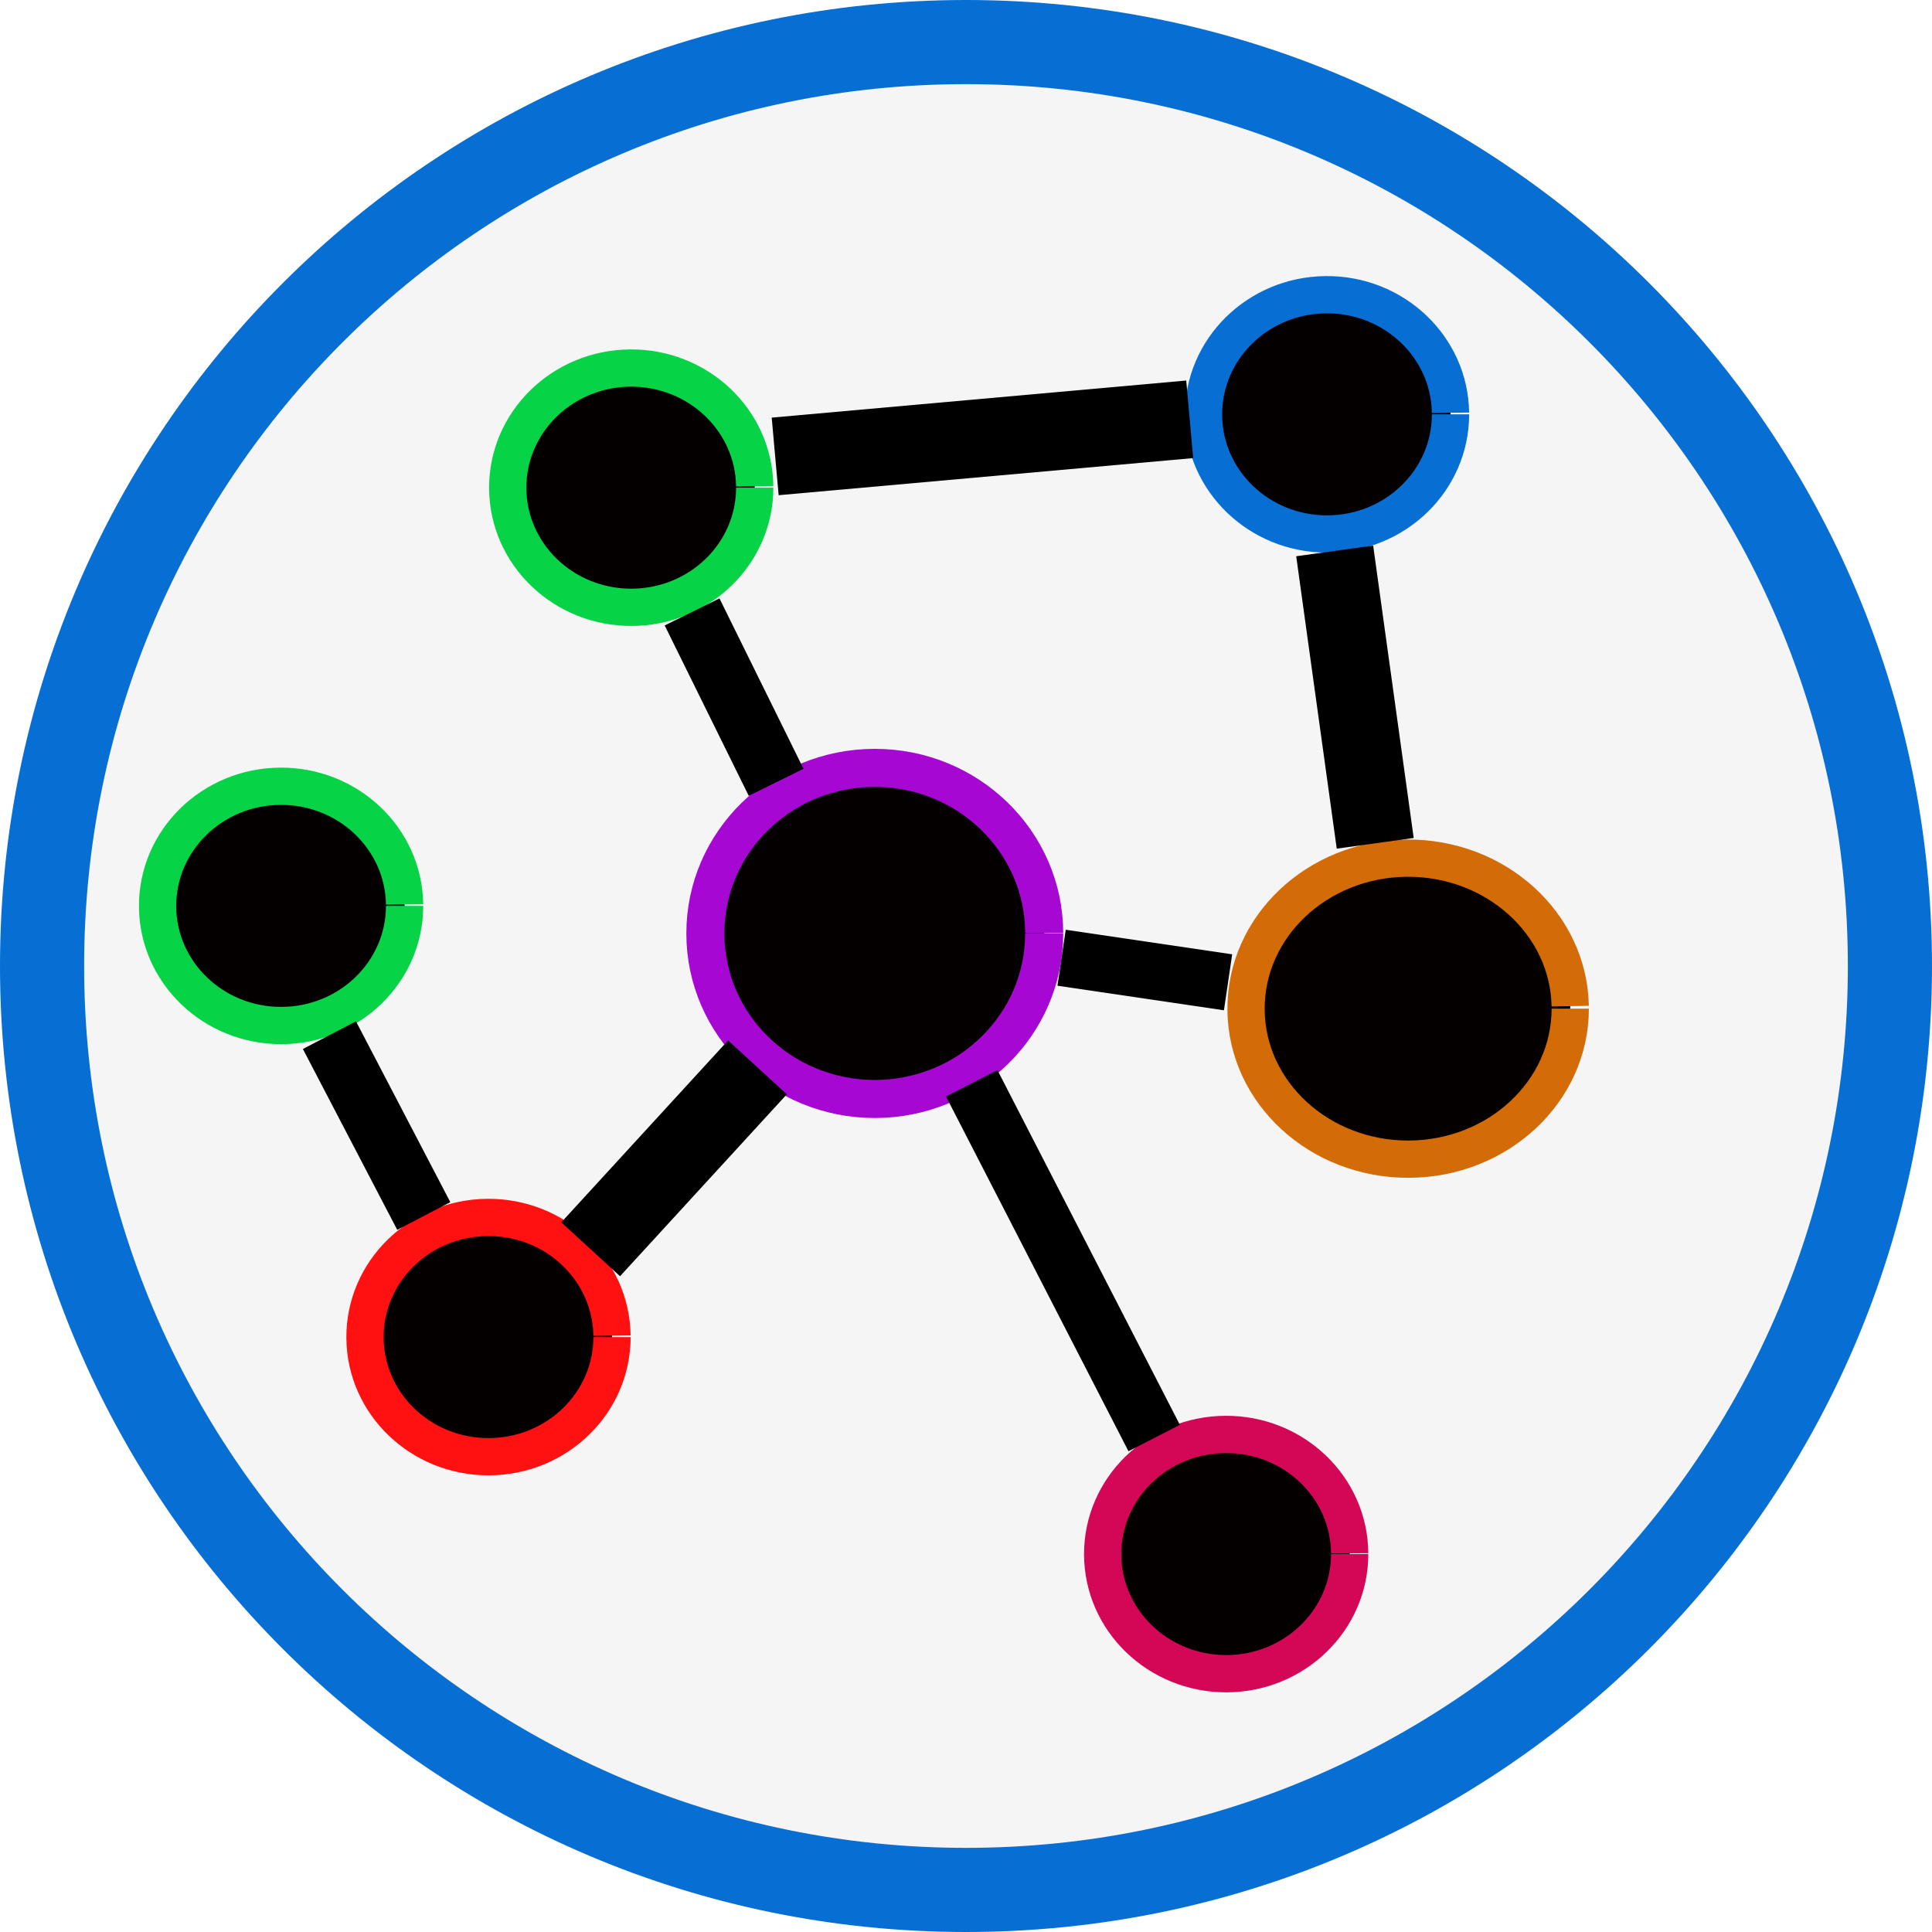
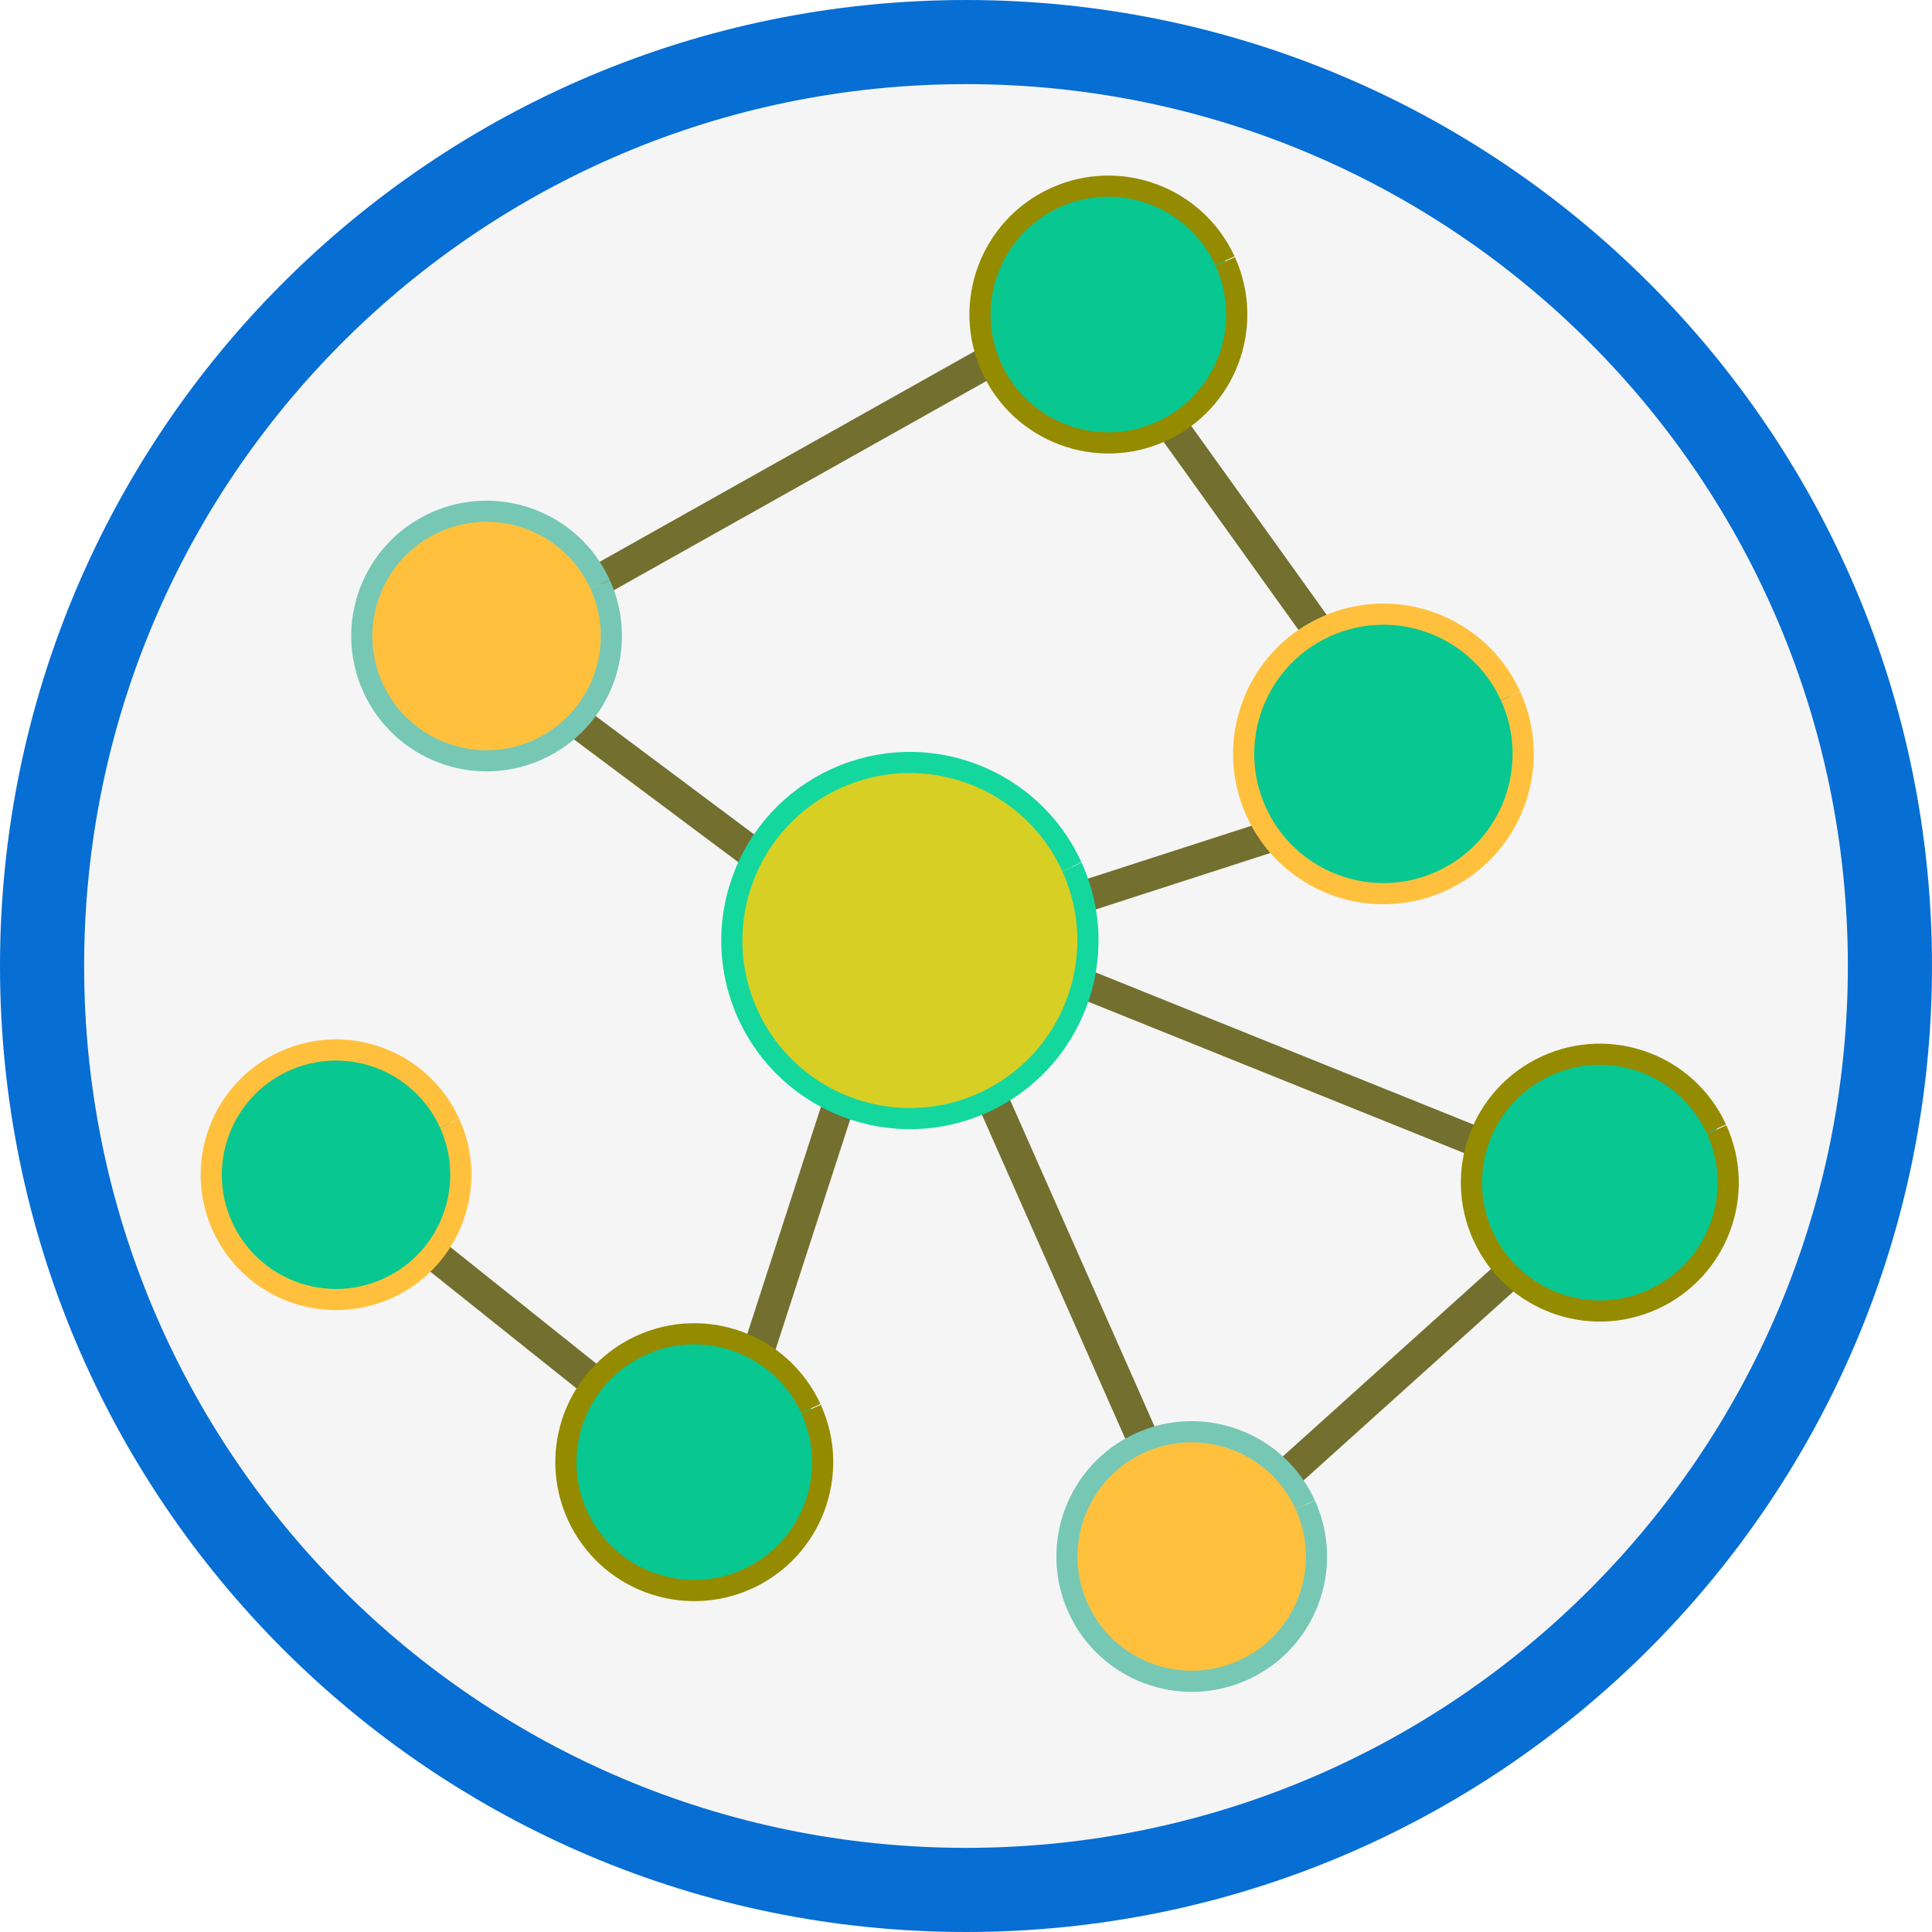
<svg xmlns="http://www.w3.org/2000/svg" width="102.45mm" height="102.45mm" viewBox="0 0 363.013 363.013" id="svg2" version="1.1">
  <defs id="defs4" />
  <g id="layer1" transform="translate(-203.902,-361.6854)">
-     <rect style="opacity:1;fill:none;fill-opacity:1;stroke:none;stroke-width:5;stroke-linecap:round;stroke-linejoin:round;stroke-miterlimit:4;stroke-dasharray:none;stroke-dashoffset:0;stroke-opacity:1" id="rect6160" width="379.865" height="379.865" x="782.082" y="390.179" />
-     <g id="g4538">
-       <circle r="173.602" cy="543.192" cx="385.408" id="path5962-9-0-9-9-3-4" style="display:inline;opacity:1;fill:#f5f5f5;fill-opacity:1;stroke:#076ed3;stroke-width:15.808;stroke-linecap:round;stroke-miterlimit:4;stroke-dasharray:none;stroke-dashoffset:0;stroke-opacity:1" />
-       <path d="m 476.445,439.539 a 23.205,22.48 0 0 1 -23.13,22.48 23.205,22.48 0 0 1 -23.28,-22.334 23.205,22.48 0 0 1 22.979,-22.625 23.205,22.48 0 0 1 23.429,22.188" id="path4440" style="fill:#050000;fill-opacity:1;stroke:#076ed3;stroke-width:7;stroke-miterlimit:4;stroke-dasharray:none;stroke-opacity:1" />
-       <path d="m 345.71,453.317 a 23.205,22.48 0 0 1 -23.136,22.48 23.205,22.48 0 0 1 -23.274,-22.345 23.205,22.48 0 0 1 22.996,-22.614 23.205,22.48 0 0 1 23.412,22.21" id="path4440-7" style="fill:#050000;fill-opacity:1;stroke:#07d347;stroke-width:7;stroke-miterlimit:4;stroke-dasharray:none;stroke-opacity:1" />
-       <path d="m 457.499,653.686 a 23.205,22.48 0 0 1 -23.169,22.48 23.205,22.48 0 0 1 -23.241,-22.41 23.205,22.48 0 0 1 23.097,-22.55 23.205,22.48 0 0 1 23.313,22.34" id="path4440-5" style="fill:#050000;fill-opacity:1;stroke:#d30755;stroke-width:7;stroke-miterlimit:4;stroke-dasharray:none;stroke-opacity:1" />
-       <path d="m 498.94,551.208 a 30.457,28.281 0 0 1 -30.329,28.281 30.457,28.281 0 0 1 -30.584,-28.044 30.457,28.281 0 0 1 30.073,-28.516 30.457,28.281 0 0 1 30.836,27.805" id="path4440-3" style="fill:#050000;fill-opacity:1;stroke:#d36c07;stroke-width:7;stroke-miterlimit:4;stroke-dasharray:none;stroke-opacity:1" />
-       <path d="m 400.102,537.072 a 31.831,31.106 0 0 1 -31.816,31.106 31.831,31.106 0 0 1 -31.847,-31.076 31.831,31.106 0 0 1 31.785,-31.136 31.831,31.106 0 0 1 31.878,31.046" id="path4440-56" style="fill:#050000;fill-opacity:1;stroke:#a607d3;stroke-width:7.151;stroke-miterlimit:4;stroke-dasharray:none;stroke-opacity:1" />
-       <path d="m 318.893,612.915 a 23.205,22.48 0 0 1 -23.136,22.48 23.205,22.48 0 0 1 -23.274,-22.345 23.205,22.48 0 0 1 22.996,-22.614 23.205,22.48 0 0 1 23.412,22.21" id="path4440-7-2" style="fill:#050000;fill-opacity:1;stroke:#ff1112;stroke-width:7;stroke-miterlimit:4;stroke-dasharray:none;stroke-opacity:1" />
-       <path id="path4490" d="m 346.225,562.236 -31.339,34.184" style="fill:none;fill-rule:evenodd;stroke:#000000;stroke-width:14.977;stroke-linecap:butt;stroke-linejoin:miter;stroke-miterlimit:4;stroke-dasharray:none;stroke-opacity:1" />
-       <path id="path4507" d="m 386.484,565.228 34.282,66.657" style="fill:none;fill-rule:evenodd;stroke:#000000;stroke-width:10.858;stroke-linecap:butt;stroke-linejoin:miter;stroke-miterlimit:4;stroke-dasharray:none;stroke-opacity:1" />
-       <path id="path4511" d="m 403.369,541.64 31.279,4.615" style="fill:none;fill-rule:evenodd;stroke:#000000;stroke-width:10.63;stroke-linecap:butt;stroke-linejoin:miter;stroke-opacity:1;stroke-miterlimit:4;stroke-dasharray:none" />
-       <path id="path4513" d="M 462.299,520.14 454.683,465.201" style="fill:none;fill-rule:evenodd;stroke:#000000;stroke-width:14.598;stroke-linecap:butt;stroke-linejoin:miter;stroke-miterlimit:4;stroke-dasharray:none;stroke-opacity:1" />
-       <path id="path4515" d="M 349.732,508.677 333.941,476.665" style="fill:none;fill-rule:evenodd;stroke:#000000;stroke-width:11.475;stroke-linecap:butt;stroke-linejoin:miter;stroke-miterlimit:4;stroke-dasharray:none;stroke-opacity:1" />
-       <path id="path4517" d="m 349.555,447.443 77.886,-6.97" style="fill:none;fill-rule:evenodd;stroke:#000000;stroke-width:14.633;stroke-linecap:butt;stroke-linejoin:miter;stroke-miterlimit:4;stroke-dasharray:none;stroke-opacity:1" />
-       <path d="m 279.922,531.897 a 23.205,22.48 0 0 1 -23.136,22.48 23.205,22.48 0 0 1 -23.274,-22.345 23.205,22.48 0 0 1 22.996,-22.614 23.205,22.48 0 0 1 23.412,22.21" id="path4440-7-1" style="fill:#050000;fill-opacity:1;stroke:#07d347;stroke-width:7;stroke-miterlimit:4;stroke-dasharray:none;stroke-opacity:1" />
-       <path id="path4534" d="M 283.528,590.165 265.8,556.185" style="fill:none;fill-rule:evenodd;stroke:#000000;stroke-width:11.248;stroke-linecap:butt;stroke-linejoin:miter;stroke-miterlimit:4;stroke-dasharray:none;stroke-opacity:1" />
+     <g id="g10874">
+       <rect y="353.259" x="195.476" height="379.865" width="379.865" id="rect6160" style="opacity:1;fill:none;fill-opacity:1;stroke:none;stroke-width:5;stroke-linecap:round;stroke-linejoin:round;stroke-miterlimit:4;stroke-dasharray:none;stroke-dashoffset:0;stroke-opacity:1" />
+       <g id="g10852">
+         <circle style="display:inline;opacity:1;fill:#f5f5f5;fill-opacity:1;stroke:#076ed3;stroke-width:15.808;stroke-linecap:round;stroke-miterlimit:4;stroke-dasharray:none;stroke-dashoffset:0;stroke-opacity:1" id="path5962-9-0-9-9-3-4" cx="385.408" cy="543.192" r="173.602" />
+         <path style="fill:none;fill-rule:evenodd;stroke:#726f2f;stroke-width:5.625;stroke-linecap:butt;stroke-linejoin:miter;stroke-miterlimit:4;stroke-dasharray:none;stroke-opacity:1" d="m 379.686,535.315 119.942,48.302" id="path4507" />
+         <path style="fill:none;fill-rule:evenodd;stroke:#726f2f;stroke-width:5.96;stroke-linecap:butt;stroke-linejoin:miter;stroke-miterlimit:4;stroke-dasharray:none;stroke-opacity:1" d="m 368.23,548.308 c -5.094,15.568 -28.074,86.518 -28.074,86.518" id="path4490" />
+         <path style="fill:none;fill-rule:evenodd;stroke:#726f2f;stroke-width:5.96;stroke-linecap:butt;stroke-linejoin:miter;stroke-miterlimit:4;stroke-dasharray:none;stroke-opacity:1" d="m 377.843,539.759 65.542,-21.191" id="path4511" />
+         <path style="fill:none;fill-rule:evenodd;stroke:#726f2f;stroke-width:5.96;stroke-linecap:butt;stroke-linejoin:miter;stroke-miterlimit:4;stroke-dasharray:none;stroke-opacity:1" d="m 471.495,507.866 -60.697,-84.647" id="path4513" />
+         <path style="fill:none;fill-rule:evenodd;stroke:#726f2f;stroke-width:5.96;stroke-linecap:butt;stroke-linejoin:miter;stroke-miterlimit:4;stroke-dasharray:none;stroke-opacity:1" d="m 374.067,543.459 -80.431,-60.094" id="path4515" />
+         <path style="fill:none;fill-rule:evenodd;stroke:#726f2f;stroke-width:5.96;stroke-linecap:butt;stroke-linejoin:miter;stroke-miterlimit:4;stroke-dasharray:none;stroke-opacity:1" d="M 302.507,478.563 406.887,419.952" id="path4517" />
+         <path style="fill:none;fill-rule:evenodd;stroke:#726f2f;stroke-width:5.96;stroke-linecap:butt;stroke-linejoin:miter;stroke-miterlimit:4;stroke-dasharray:none;stroke-opacity:1" d="m 338.22,639.5 -72.015,-57.5" id="path4534" />
+         <path style="fill:#ffc13d;fill-opacity:1;stroke:#76c8b5;stroke-width:3.974;stroke-miterlimit:4;stroke-dasharray:none;stroke-opacity:1" id="path4440-56-4" d="M 93.658,560.209 A 23.443,23.443 0 0 1 70.227,583.652 23.443,23.443 0 0 1 46.773,560.232 23.443,23.443 0 0 1 70.181,536.766 23.443,23.443 0 0 1 93.658,560.164" transform="rotate(-24.395)" />
+         <path style="fill:#09c790;fill-opacity:1;stroke:#948b00;stroke-width:3.974;stroke-miterlimit:4;stroke-dasharray:none;stroke-opacity:1" id="path4440-5-3" d="m 65.763,717.696 a 24.119,24.119 0 0 1 -24.082,24.119 24.119,24.119 0 0 1 -24.157,-24.044 24.119,24.119 0 0 1 24.007,-24.194 24.119,24.119 0 0 1 24.231,23.969" transform="rotate(-24.395)" />
+         <path style="fill:#09c790;fill-opacity:1;stroke:#ffc13d;stroke-width:3.974;stroke-miterlimit:4;stroke-dasharray:none;stroke-opacity:1" id="path4440-56-4-0" d="m 240.791,649.98 a 26.256,26.256 0 0 1 -26.243,26.256 26.256,26.256 0 0 1 -26.269,-26.23 26.256,26.256 0 0 1 26.218,-26.281 26.256,26.256 0 0 1 26.294,26.205" transform="rotate(-24.395)" />
+         <path style="fill:#09c790;fill-opacity:1;stroke:#ffc13d;stroke-width:3.974;stroke-miterlimit:4;stroke-dasharray:none;stroke-opacity:1" id="path4440-56-4-0-9" d="M 26.087,640.714 A 23.443,23.443 0 0 1 2.656,664.157 23.443,23.443 0 0 1 -20.798,640.737 23.443,23.443 0 0 1 2.61,617.271 23.443,23.443 0 0 1 26.087,640.669" transform="rotate(-24.395)" />
+         <path style="fill:#09c790;fill-opacity:1;stroke:#948b00;stroke-width:3.974;stroke-miterlimit:4;stroke-dasharray:none;stroke-opacity:1" id="path4440-5-9" d="m 225.687,553.449 a 24.119,24.119 0 0 1 -24.082,24.119 24.119,24.119 0 0 1 -24.157,-24.044 24.119,24.119 0 0 1 24.007,-24.194 24.119,24.119 0 0 1 24.231,23.969" transform="rotate(-24.395)" />
+         <path style="fill:none;fill-rule:evenodd;stroke:#726f2f;stroke-width:5.96;stroke-linecap:butt;stroke-linejoin:miter;stroke-miterlimit:4;stroke-dasharray:none;stroke-opacity:1" d="m 506.993,583.471 -75.95,68.389" id="path4515-4" />
+         <path style="fill:#09c790;fill-opacity:1;stroke:#948b00;stroke-width:3.974;stroke-miterlimit:4;stroke-dasharray:none;stroke-opacity:1" id="path4440-5" d="m 242.416,740.135 a 24.119,24.119 0 0 1 -24.082,24.119 24.119,24.119 0 0 1 -24.157,-24.044 24.119,24.119 0 0 1 24.007,-24.194 24.119,24.119 0 0 1 24.231,23.969" transform="rotate(-24.395)" />
+         <path style="fill:none;fill-rule:evenodd;stroke:#726f2f;stroke-width:5.96;stroke-linecap:butt;stroke-linejoin:miter;stroke-miterlimit:4;stroke-dasharray:none;stroke-opacity:1" d="m 378.88,542.248 49.563,112.031" id="path4507-6" />
+         <path style="fill:#d8cf25;fill-opacity:1;stroke:#14d79e;stroke-width:3.974;stroke-miterlimit:4;stroke-dasharray:none;stroke-opacity:1" id="path4440-56" d="m 152.468,645.166 a 33.451,33.451 0 0 1 -33.435,33.451 33.451,33.451 0 0 1 -33.468,-33.419 33.451,33.451 0 0 1 33.403,-33.484 33.451,33.451 0 0 1 33.5,33.387" transform="rotate(-24.395)" />
+         <path style="fill:#ffc13d;fill-opacity:1;stroke:#76c8b5;stroke-width:3.974;stroke-miterlimit:4;stroke-dasharray:none;stroke-opacity:1" id="path4440-56-4-7" d="m 142.887,772.445 a 23.443,23.443 0 0 1 -23.431,23.443 23.443,23.443 0 0 1 -23.454,-23.42 23.443,23.443 0 0 1 23.409,-23.465 23.443,23.443 0 0 1 23.477,23.397" transform="rotate(-24.395)" />
+       </g>
    </g>
  </g>
</svg>
